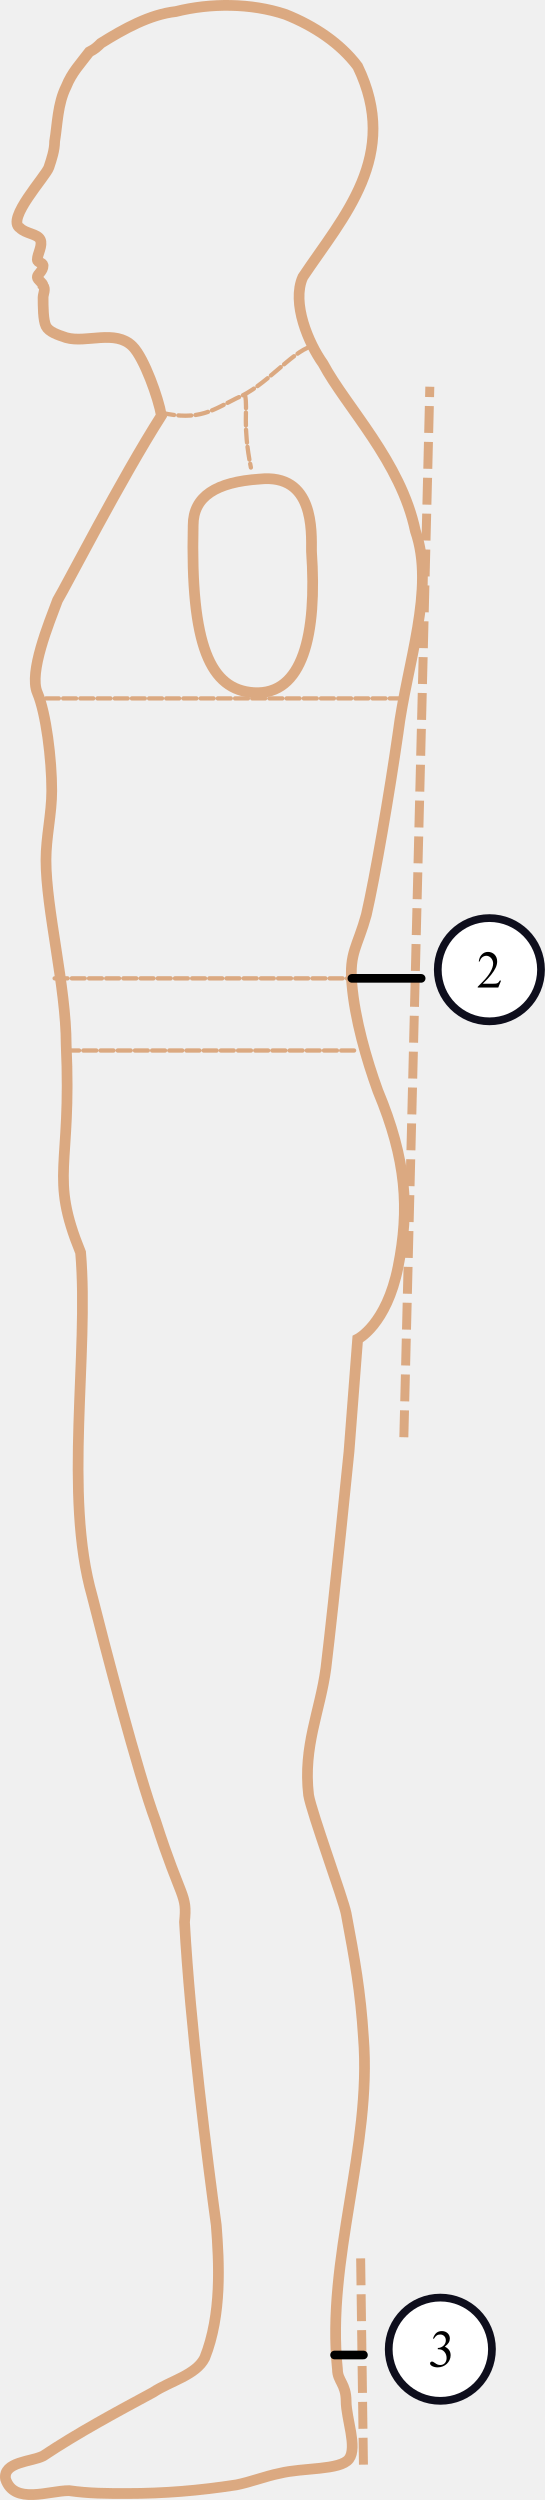
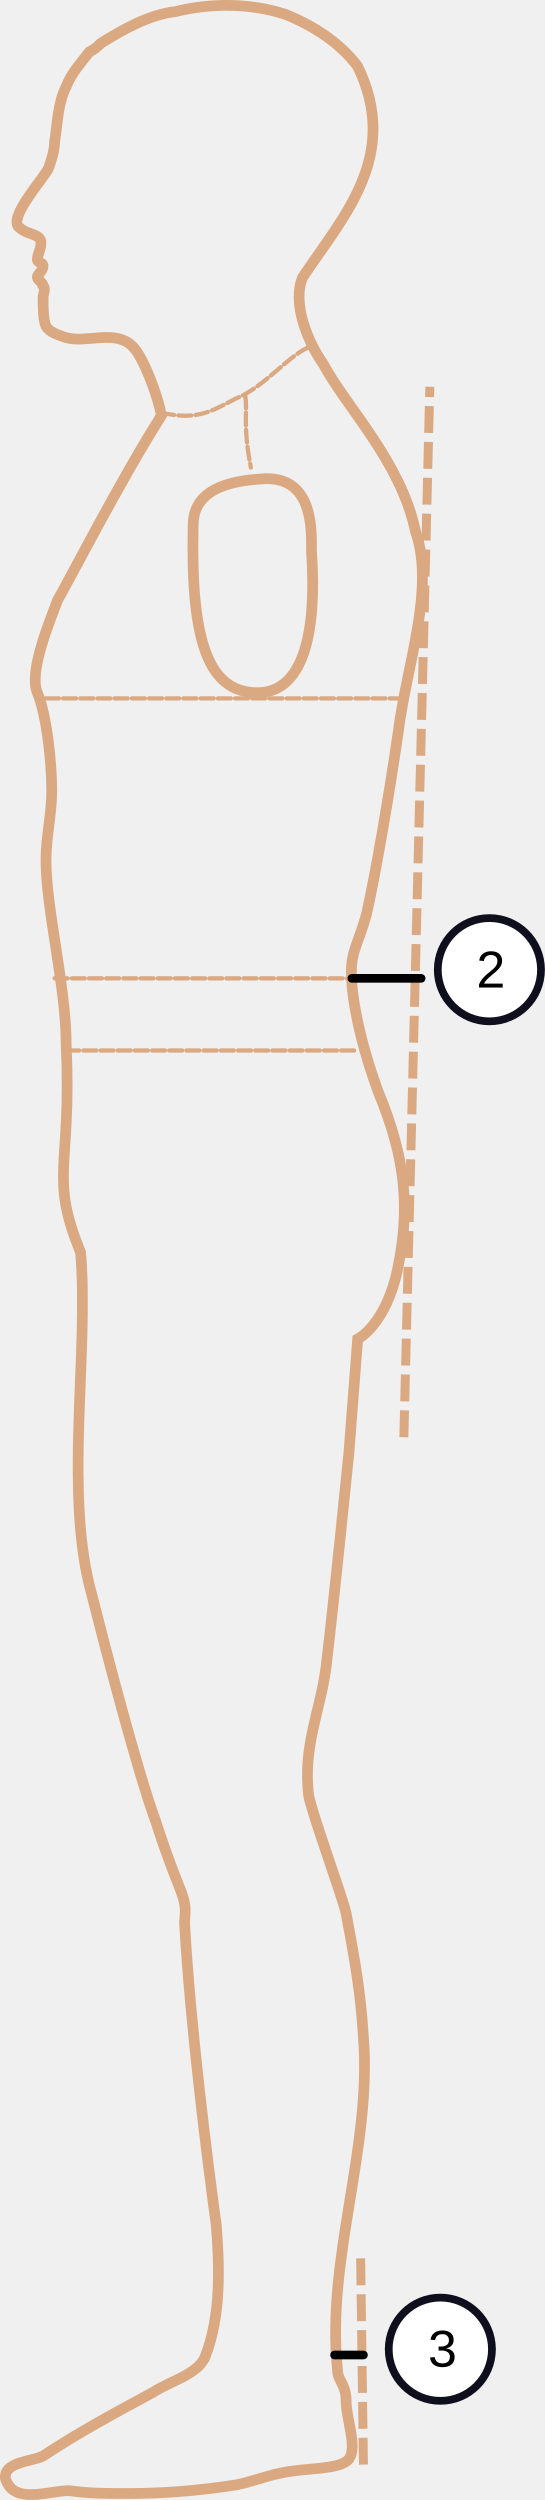
<svg xmlns="http://www.w3.org/2000/svg" width="152.176" height="698.193" id="svg5846" version="1.1">
  <defs id="defs5848" />
  <g id="layer1" transform="translate(-163.9122,-103.2657)">
    <g style="stroke-linecap:round;display:inline" transform="matrix(0.806,0,0,0.806,-1429.606,-4919.727)" id="g19358">
      <path style="fill:none;stroke:#dba981;stroke-width:3.108;stroke-linecap:butt;stroke-linejoin:miter;stroke-miterlimit:4;stroke-opacity:1;stroke-dasharray:9.324, 3.108;stroke-dashoffset:0;marker-start:url(#marker7359);marker-end:url(#marker7359)" d="m 2117,6730 9,-364" id="path7494-1-6-3-5-8-3-9-5-7-2-4-5-7" />
      <path style="color:#000000;fill:#ffffff;fill-opacity:1;stroke:#00000f;stroke-width:3;stroke-linecap:round;stroke-linejoin:miter;stroke-miterlimit:4;stroke-opacity:0.941;stroke-dasharray:none;stroke-dashoffset:0;marker:none;visibility:visible;display:inline;overflow:visible;enable-background:accumulate" id="path4050-8-0-9-9-5-9-1-2-36-7-2-2-02-4" d="m 77.75,50.32 c 0,11.046 -8.954,20 -20,20 -11.046,0 -20,-8.954 -20,-20 0,-11.046 8.954,-20 20,-20 11.005,0 19.943,8.891 20,19.896" transform="matrix(0.8943,0,0,0.8943,2095,6523)" />
-       <text xml:space="preserve" style="font-size:18px;font-style:normal;font-variant:normal;font-weight:normal;font-stretch:normal;text-align:start;line-height:125%;letter-spacing:0px;word-spacing:0px;writing-mode:lr-tb;text-anchor:start;fill:#000000;fill-opacity:1;stroke:none;font-family:Standard Symbols L;-inkscape-font-specification:Standard Symbols L" x="2142.146" y="6574.175" id="text16546-6-0">
+       <text xml:space="preserve" style="font-size:18px;font-style:normal;font-variant:normal;font-weight:normal;font-stretch:normal;text-align:start;line-height:125%;letter-spacing:0px;word-spacing:0px;writing-mode:lr-tb;text-anchor:start;fill:#000000;fill-opacity:1;stroke:none;font-family:Sans,Arial;-inkscape-font-specification:Arial" x="2142.146" y="6574.175" id="text16546-6-0">
        <tspan id="tspan16548-6-9" x="2142.146" y="6574.175">2</tspan>
      </text>
      <path style="fill:none;stroke:#dba981;stroke-width:1.489;stroke-linecap:round;stroke-linejoin:round;stroke-miterlimit:4;stroke-opacity:1;stroke-dasharray:4.467, 1.489;stroke-dashoffset:0" d="m 2033,6375 c 13,3 18,-1 26,-5 10,-4 19,-16 26,-18" id="path3992-4-65-7-0-2-8" />
      <path style="fill:none;stroke:#dba981;stroke-width:3.721;stroke-linecap:round;stroke-linejoin:miter;stroke-miterlimit:4;stroke-opacity:1;stroke-dasharray:none" d="m 2097,7064 c 0,6 4,16 1,20 -3,4 -16,3 -24,5 -5,1 -10,3 -15,4 -13,2 -25,3 -38,3 -7,0 -13,0 -20,-1 -7,0 -19,5 -22,-4 -1,-6 9,-6 13,-8 12,-8 25,-15 38,-22 6,-4 15,-6 18,-12 6,-15 5,-33 4,-46 -3,-22 -9,-69 -11,-105 1,-10 -1,-7 -10,-35 -6,-16 -18,-62 -22,-78 -10,-35 -1,-84 -4,-119 -11,-27 -3,-29 -5,-72 0,-20 -7,-47 -7,-64 0,-8 2,-16 2,-24 0,-11 -2,-27 -5,-34 -3,-7 4,-24 7,-32 3,-5 22,-42 36,-64 -1,-6 -6,-20 -10,-24 -6,-6 -16,-1 -23,-3 -3,-1 -6,-2 -7,-4 -1,-2 -1,-7 -1,-10 0,-1 1,-3 0,-4 0,-1 -2,-2 -2,-3 0,-1 2,-2 2,-4 0,-1 -2,-1 -2,-2 0,-2 2,-5 1,-7 -1,-2 -5,-2 -7,-4 -5,-3 9,-18 10,-21 1,-3 2,-6 2,-9 1,-6 1,-13 4,-19 2,-5 5,-8 8,-12 2,-1 3,-2 4,-3 8,-5 17,-10 26,-11 12,-3 26,-3 38,1 10,4 19,10 25,18 15,31 -5,52 -19,73 -4,9 2,23 7,30 8,15 27,34 32,58 7,20 -3,46 -6,70 -3,21 -8,50 -11,63 -3,11 -6,13 -5,24 1,12 5,26 9,37 10,24 11,41 7,61 -4,20 -14,25 -14,25 l -3,39 c 0,0 -5,50 -8,75 -2,15 -8,27 -6,44 1,6 12,36 13,41 3,16 5,27 6,43 3,38 -13,77 -9,115 0,4 3,5 3,11 z" id="path6025-2-9-9" />
      <path style="fill:none;stroke:#dba981;stroke-width:3.721;stroke-linecap:round;stroke-linejoin:miter;stroke-miterlimit:4;stroke-opacity:1;stroke-dasharray:none" d="m 2044,6414 c -1,42 6,57 21,58 17,1 22,-20 20,-49 0,-7 1,-27 -18,-25 -15,1 -23,6 -23,16 z" id="path3009-6-3-6-2-4-8" />
      <path style="fill:none;stroke:#dba981;stroke-width:1.489;stroke-linecap:round;stroke-linejoin:round;stroke-miterlimit:4;stroke-opacity:1;stroke-dasharray:4.467, 1.489;stroke-dashoffset:0" d="m 2062,6369 c 1,5 -1,10 2,25" id="path3992-4-9-7-2-6-4-7" />
      <path id="path3992-4-77-9-5-7-1-2-9-8-8-6-2-3-8-7" d="m 1996,6571 103,0" style="fill:none;stroke:#dba981;stroke-width:1.489;stroke-linecap:round;stroke-linejoin:miter;stroke-miterlimit:4;stroke-opacity:1;stroke-dasharray:4.467, 1.489;stroke-dashoffset:0" />
      <path id="path3992-4-77-9-5-7-1-2-9-8-8-6-2-3-8-7-3" d="m 2000,6596 101,0" style="fill:none;stroke:#dba981;stroke-width:1.489;stroke-linecap:round;stroke-linejoin:miter;stroke-miterlimit:4;stroke-opacity:1;stroke-dasharray:4.467, 1.489;stroke-dashoffset:0" />
      <path id="path3992-4-77-9-5-7-1-2-9-8-8-6-2-3-8-7-8" d="m 1993,6474 123,0" style="fill:none;stroke:#dba981;stroke-width:1.489;stroke-linecap:round;stroke-linejoin:miter;stroke-miterlimit:4;stroke-opacity:1;stroke-dasharray:4.467, 1.489;stroke-dashoffset:0" />
      <path id="path7494-1-6-3-5-8-3-9-5-7-2-4-5-7-5" d="m 2103,7086 -1,-74" style="fill:none;stroke:#dba981;stroke-width:3.108;stroke-linecap:butt;stroke-linejoin:miter;stroke-miterlimit:4;stroke-opacity:1;stroke-dasharray:9.324, 3.108;stroke-dashoffset:0;marker-start:url(#marker7359);marker-end:url(#marker7359)" />
      <path style="fill:none;stroke:#000000;stroke-width:3;stroke-linecap:round;stroke-linejoin:miter;stroke-miterlimit:4;stroke-opacity:1;stroke-dasharray:none;stroke-dashoffset:0" d="m 2093,7048 10,0" id="path3833-4-0-8-2-6-6-9-6-7-1-6-5-1" />
      <path transform="matrix(0.8943,0,0,0.8943,2078,7001)" d="m 77.75,50.32 c 0,11.046 -8.954,20 -20,20 -11.046,0 -20,-8.954 -20,-20 0,-11.046 8.954,-20 20,-20 11.005,0 19.943,8.891 20,19.896" id="path4050-8-0-9-9-5-9-1-2-36-7-2-2-02-4-8" style="color:#000000;fill:#ffffff;fill-opacity:1;stroke:#00000f;stroke-width:3;stroke-linecap:round;stroke-linejoin:miter;stroke-miterlimit:4;stroke-opacity:0.941;stroke-dasharray:none;stroke-dashoffset:0;marker:none;visibility:visible;display:inline;overflow:visible;enable-background:accumulate" />
-       <text id="text16546-6-0-0" y="7052.058" x="2125.38" style="font-size:18px;font-style:normal;font-variant:normal;font-weight:normal;font-stretch:normal;text-align:start;line-height:125%;letter-spacing:0px;word-spacing:0px;writing-mode:lr-tb;text-anchor:start;fill:#000000;fill-opacity:1;stroke:none;font-family:Standard Symbols L;-inkscape-font-specification:Standard Symbols L" xml:space="preserve">
+       <text id="text16546-6-0-0" y="7052.058" x="2125.38" style="font-size:18px;font-style:normal;font-variant:normal;font-weight:normal;font-stretch:normal;text-align:start;line-height:125%;letter-spacing:0px;word-spacing:0px;writing-mode:lr-tb;text-anchor:start;fill:#000000;fill-opacity:1;stroke:none;font-family:Sans,Arial;-inkscape-font-specification:Arial" xml:space="preserve">
        <tspan y="7052.058" x="2125.38" id="tspan16548-6-9-2">3</tspan>
      </text>
      <path id="path3833-4-0-8-2-6-6-9-6-7-1-6-5" d="m 2099,6571 24,0" style="fill:none;stroke:#000000;stroke-width:3;stroke-linecap:round;stroke-linejoin:miter;stroke-miterlimit:4;stroke-opacity:1;stroke-dasharray:none;stroke-dashoffset:0" />
    </g>
  </g>
</svg>
